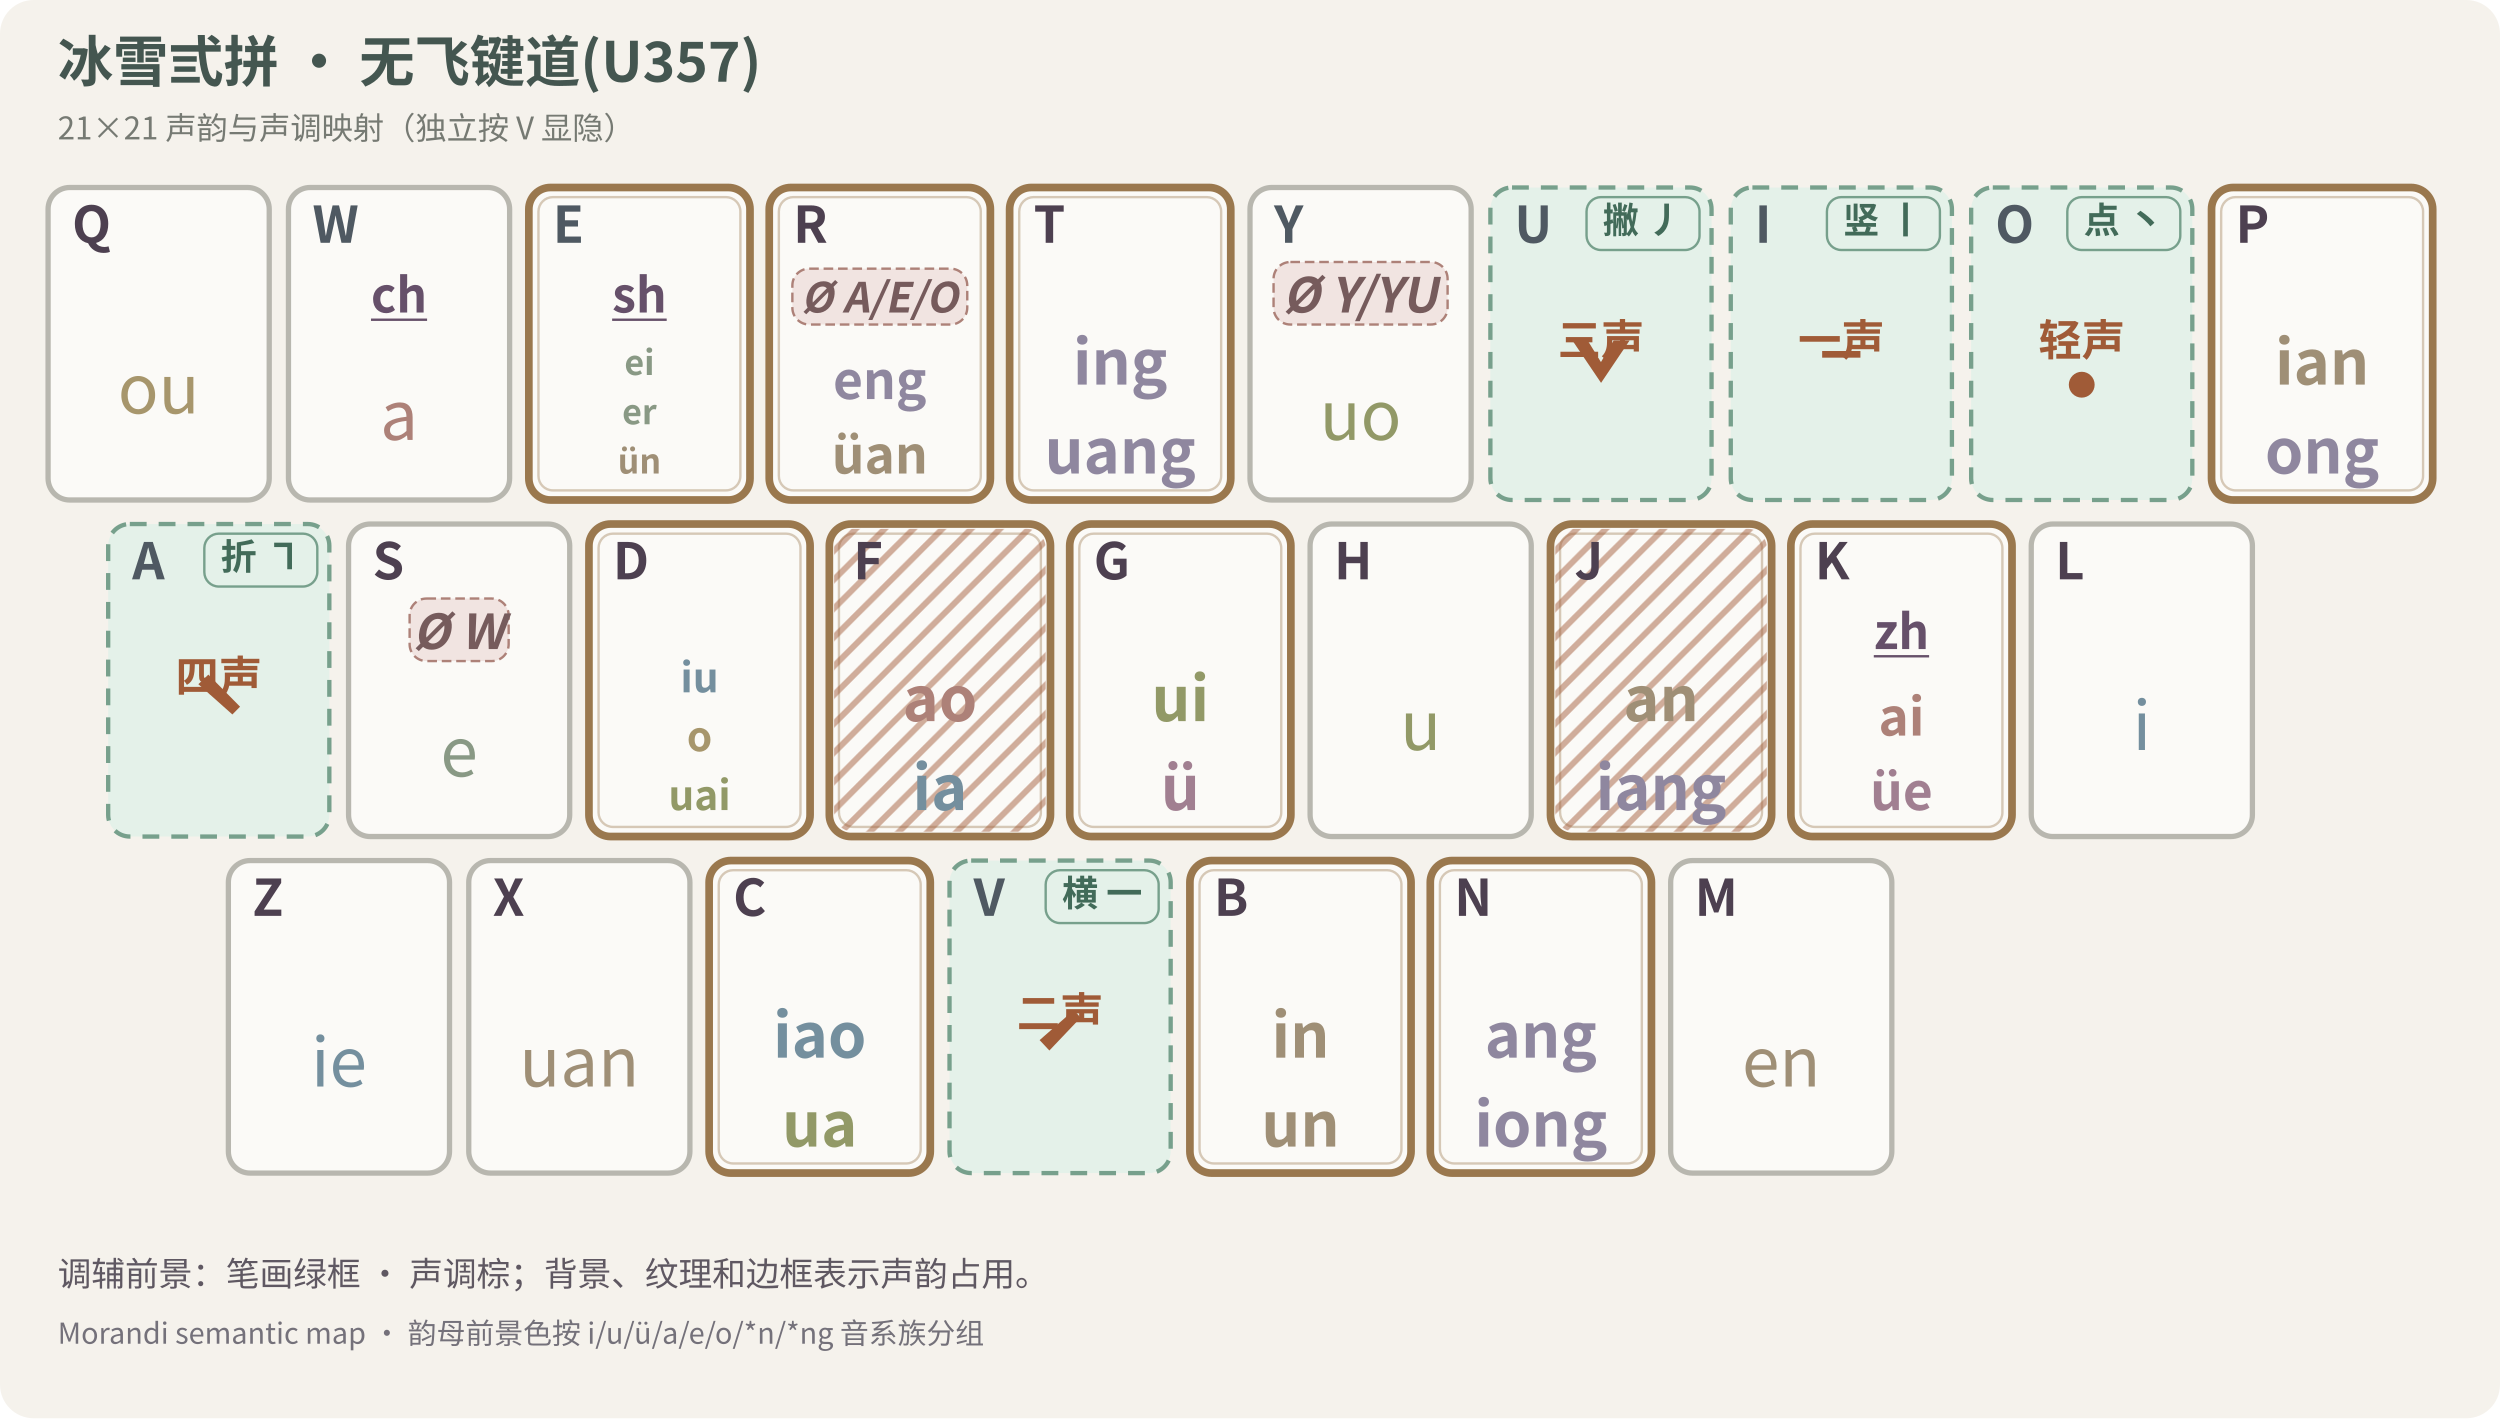
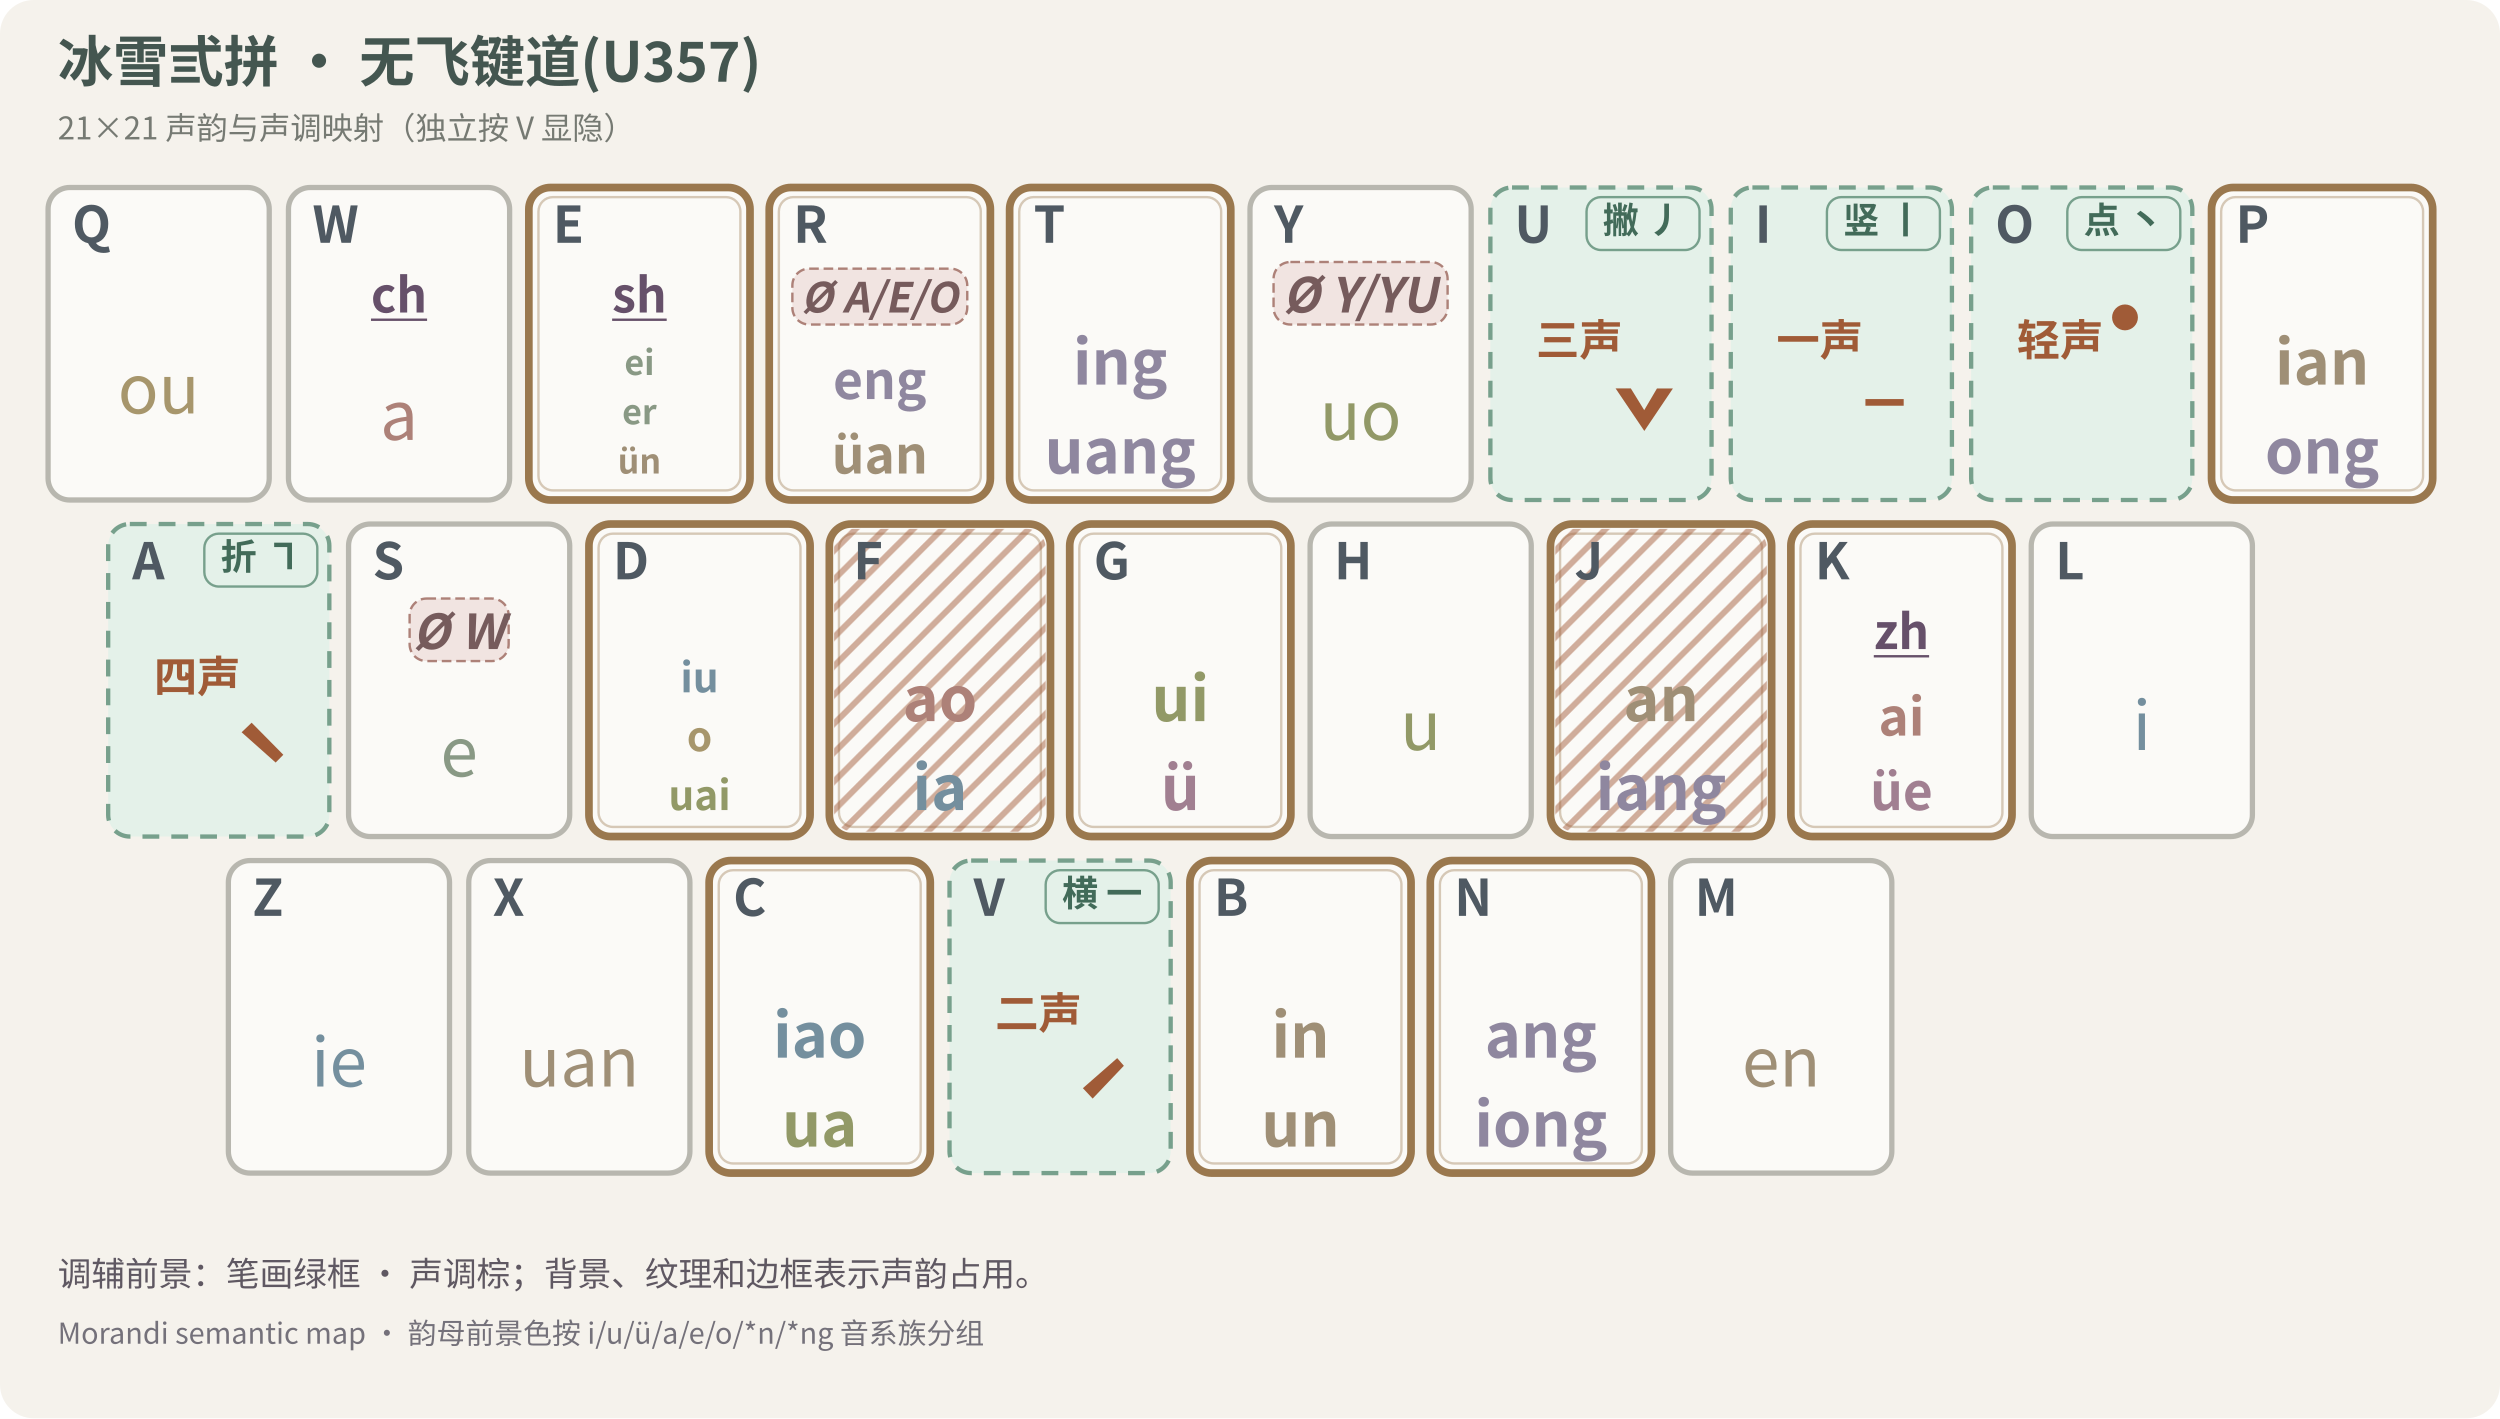
<svg xmlns="http://www.w3.org/2000/svg" class="keysvg nf4-keysvg" viewBox="0 0 1040 590" role="img" aria-labelledby="title desc">
  <defs>
    <pattern id="nf4-both" width="12" height="12" patternUnits="userSpaceOnUse">
      <rect width="12" height="12" fill="#fbfaf7" />
    </pattern>
    <pattern id="nf4-ionly" width="9" height="9" patternUnits="userSpaceOnUse">
      <rect width="9" height="9" fill="#e3eef4" />
      <path d="M2 0V9M7 0V9" stroke="#7399ad" stroke-opacity=".18" />
    </pattern>
    <pattern id="nf4-ronly" width="10" height="10" patternUnits="userSpaceOnUse">
      <rect width="10" height="10" fill="#f6ebd6" />
      <circle cx="3" cy="3" r="1.15" fill="#b39253" fill-opacity=".3" />
    </pattern>
    <pattern id="nf4-none" width="10" height="10" patternUnits="userSpaceOnUse">
      <rect width="10" height="10" fill="#eeece8" />
      <path d="M0 10L10 0" stroke="#aaa6a4" stroke-opacity=".14" />
    </pattern>
    <pattern id="nf4-multi" width="9" height="9" patternUnits="userSpaceOnUse">
      <rect width="9" height="9" fill="#f8efe2" />
      <path d="M-2 2L2-2M0 9L9 0M7 11L11 7" stroke="#9a784e" stroke-width="1.6" stroke-opacity=".27" />
    </pattern>
    <pattern id="nf4-anchor" width="12" height="12" patternUnits="userSpaceOnUse">
      <path d="M-3 3L3-3M0 12L12 0M9 15L15 9" stroke="#a05b37" stroke-width="2.5" stroke-opacity=".48" />
    </pattern>
  </defs>
  <rect width="1040" height="590" rx="14" fill="#f5f2ec" />
  <text x="24" y="34" font-family="Microsoft YaHei UI, Noto Sans CJK SC, sans-serif" font-size="23" fill="#445650" text-anchor="start" font-weight="760">冰雪弎拼 · 无飞键道(U357)</text>
  <text x="24" y="58" font-family="Microsoft YaHei UI, Noto Sans CJK SC, sans-serif" font-size="13" fill="#767a73" text-anchor="start" font-weight="500">21×21 声韵与声调映射（独立按 V 显隐）</text>
  <g data-key="Q" data-role="sound">
    <clipPath id="snow_sanpin-clip-0-0">
      <rect x="23" y="81" width="86" height="124" rx="7" />
    </clipPath>
    <rect x="20" y="78" width="92" height="130" rx="9" fill="#fbfaf7" stroke="#b8b7af" stroke-width="2.2" />
    <g clip-path="url(#snow_sanpin-clip-0-0)">
-       <text x="30" y="101" font-family="Microsoft YaHei UI, Noto Sans CJK SC, sans-serif" font-size="21" fill="#4d4050" text-anchor="start" font-weight="800">Q</text>
+       <text x="30" y="101" font-family="Microsoft YaHei UI, Noto Sans CJK SC, sans-serif" font-size="21" fill="#4f5962" text-anchor="start" font-weight="680" data-key-label="true">Q</text>
      <text x="66" y="172" font-family="Microsoft YaHei UI, Noto Sans CJK SC, sans-serif" font-size="28" fill="#a7966c" text-anchor="middle" font-weight="540" data-final="ou">ou</text>
    </g>
  </g>
  <g data-key="W" data-role="sound">
    <clipPath id="snow_sanpin-clip-0-1">
      <rect x="123" y="81" width="86" height="124" rx="7" />
    </clipPath>
    <rect x="120" y="78" width="92" height="130" rx="9" fill="#fbfaf7" stroke="#b8b7af" stroke-width="2.2" />
    <g clip-path="url(#snow_sanpin-clip-0-1)">
-       <text x="130" y="101" font-family="Microsoft YaHei UI, Noto Sans CJK SC, sans-serif" font-size="21" fill="#4f5962" text-anchor="start" font-weight="680">W</text>
+       <text x="130" y="101" font-family="Microsoft YaHei UI, Noto Sans CJK SC, sans-serif" font-size="21" fill="#4f5962" text-anchor="start" font-weight="680" data-key-label="true">W</text>
      <text x="166" y="130" text-anchor="middle" font-family="Microsoft YaHei UI, Noto Sans CJK SC, sans-serif" font-size="20" font-weight="700" text-decoration="underline" fill="#66506a">ch</text>
      <text x="166" y="183" font-family="Microsoft YaHei UI, Noto Sans CJK SC, sans-serif" font-size="28" fill="#ad8178" text-anchor="middle" font-weight="540" data-final="a">a</text>
    </g>
  </g>
  <g data-key="E" data-role="sound" data-multi="true">
    <clipPath id="snow_sanpin-clip-0-2">
      <rect x="223" y="81" width="86" height="124" rx="7" />
    </clipPath>
    <rect x="220" y="78" width="92" height="130" rx="9" fill="#fbfaf7" stroke="#9a784e" stroke-width="3.2" />
    <rect x="224" y="82" width="84" height="122" rx="6" fill="none" stroke="#9a784e" stroke-opacity=".38" />
    <g clip-path="url(#snow_sanpin-clip-0-2)">
-       <text x="230" y="101" font-family="Microsoft YaHei UI, Noto Sans CJK SC, sans-serif" font-size="21" fill="#4f5962" text-anchor="start" font-weight="680">E</text>
+       <text x="230" y="101" font-family="Microsoft YaHei UI, Noto Sans CJK SC, sans-serif" font-size="21" fill="#4f5962" text-anchor="start" font-weight="680" data-key-label="true">E</text>
      <text x="266" y="130" text-anchor="middle" font-family="Microsoft YaHei UI, Noto Sans CJK SC, sans-serif" font-size="20" font-weight="700" text-decoration="underline" fill="#66506a">sh</text>
      <text x="266" y="156" font-family="Microsoft YaHei UI, Noto Sans CJK SC, sans-serif" font-size="14.145" fill="#899985" text-anchor="middle" font-weight="650" data-final="ei">ei</text>
      <text x="266" y="176.5" font-family="Microsoft YaHei UI, Noto Sans CJK SC, sans-serif" font-size="14.145" fill="#899985" text-anchor="middle" font-weight="650" data-final="er">er</text>
      <text x="266" y="197" font-family="Microsoft YaHei UI, Noto Sans CJK SC, sans-serif" font-size="14.145" fill="#9f8f76" text-anchor="middle" font-weight="650" data-final="vn">ün</text>
    </g>
  </g>
  <g data-key="R" data-role="sound" data-multi="true">
    <clipPath id="snow_sanpin-clip-0-3">
      <rect x="323" y="81" width="86" height="124" rx="7" />
    </clipPath>
    <rect x="320" y="78" width="92" height="130" rx="9" fill="#fbfaf7" stroke="#9a784e" stroke-width="3.2" />
    <rect x="324" y="82" width="84" height="122" rx="6" fill="none" stroke="#9a784e" stroke-opacity=".38" />
    <g clip-path="url(#snow_sanpin-clip-0-3)">
-       <text x="330" y="101" font-family="Microsoft YaHei UI, Noto Sans CJK SC, sans-serif" font-size="21" fill="#4d4050" text-anchor="start" font-weight="800">R</text>
+       <text x="330" y="101" font-family="Microsoft YaHei UI, Noto Sans CJK SC, sans-serif" font-size="21" fill="#4f5962" text-anchor="start" font-weight="680" data-key-label="true">R</text>
      <rect x="329.621" y="111.759" width="72.759" height="23.241" rx="7" fill="#f1e4e1" stroke="#ad8178" stroke-dasharray="4 2" />
      <text x="366" y="130" text-anchor="middle" font-family="Microsoft YaHei UI, Noto Sans CJK SC, sans-serif" font-size="17.241" font-weight="700" font-style="italic" fill="#765b5c">Ø A/E/O</text>
      <text x="366" y="166" font-family="Microsoft YaHei UI, Noto Sans CJK SC, sans-serif" font-size="21.39" fill="#8f879f" text-anchor="middle" font-weight="650" data-final="eng">eng</text>
      <text x="366" y="197" font-family="Microsoft YaHei UI, Noto Sans CJK SC, sans-serif" font-size="21.39" fill="#9f8f76" text-anchor="middle" font-weight="650" data-final="van">üan</text>
    </g>
  </g>
  <g data-key="T" data-role="sound" data-multi="true">
    <clipPath id="snow_sanpin-clip-0-4">
      <rect x="423" y="81" width="86" height="124" rx="7" />
    </clipPath>
    <rect x="420" y="78" width="92" height="130" rx="9" fill="#fbfaf7" stroke="#9a784e" stroke-width="3.2" />
    <rect x="424" y="82" width="84" height="122" rx="6" fill="none" stroke="#9a784e" stroke-opacity=".38" />
    <g clip-path="url(#snow_sanpin-clip-0-4)">
-       <text x="430" y="101" font-family="Microsoft YaHei UI, Noto Sans CJK SC, sans-serif" font-size="21" fill="#4d4050" text-anchor="start" font-weight="800">T</text>
+       <text x="430" y="101" font-family="Microsoft YaHei UI, Noto Sans CJK SC, sans-serif" font-size="21" fill="#4f5962" text-anchor="start" font-weight="680" data-key-label="true">T</text>
      <text x="466" y="160" font-family="Microsoft YaHei UI, Noto Sans CJK SC, sans-serif" font-size="25.53" fill="#8f879f" text-anchor="middle" font-weight="650" data-final="ing">ing</text>
      <text x="466" y="197" font-family="Microsoft YaHei UI, Noto Sans CJK SC, sans-serif" font-size="25.53" fill="#8f879f" text-anchor="middle" font-weight="650" data-final="uang">uang</text>
    </g>
  </g>
  <g data-key="Y" data-role="sound">
    <clipPath id="snow_sanpin-clip-0-5">
      <rect x="523" y="81" width="86" height="124" rx="7" />
    </clipPath>
    <rect x="520" y="78" width="92" height="130" rx="9" fill="#fbfaf7" stroke="#b8b7af" stroke-width="2.2" />
    <g clip-path="url(#snow_sanpin-clip-0-5)">
-       <text x="530" y="101" font-family="Microsoft YaHei UI, Noto Sans CJK SC, sans-serif" font-size="21" fill="#4f5962" text-anchor="start" font-weight="680">Y</text>
+       <text x="530" y="101" font-family="Microsoft YaHei UI, Noto Sans CJK SC, sans-serif" font-size="21" fill="#4f5962" text-anchor="start" font-weight="680" data-key-label="true">Y</text>
      <rect x="529.8" y="109" width="72.4" height="26" rx="7" fill="#f1e4e1" stroke="#ad8178" stroke-dasharray="4 2" />
      <text x="566" y="130" text-anchor="middle" font-family="Microsoft YaHei UI, Noto Sans CJK SC, sans-serif" font-size="20" font-weight="700" font-style="italic" fill="#765b5c">Ø Y/YU</text>
      <text x="566" y="183" font-family="Microsoft YaHei UI, Noto Sans CJK SC, sans-serif" font-size="28" fill="#929967" text-anchor="middle" font-weight="540" data-final="uo">uo</text>
    </g>
  </g>
  <g data-key="U" data-role="auxiliary-only">
    <clipPath id="snow_sanpin-clip-0-6">
      <rect x="623" y="81" width="86" height="124" rx="7" />
    </clipPath>
    <rect x="620" y="78" width="92" height="130" rx="9" fill="#e4f1e9" stroke="#77a08c" stroke-width="1.8" stroke-dasharray="7 5" />
    <g clip-path="url(#snow_sanpin-clip-0-6)">
-       <text x="630" y="101" font-family="Microsoft YaHei UI, Noto Sans CJK SC, sans-serif" font-size="21" fill="#4f5962" text-anchor="start" font-weight="680">U</text>
+       <text x="630" y="101" font-family="Microsoft YaHei UI, Noto Sans CJK SC, sans-serif" font-size="21" fill="#4f5962" text-anchor="start" font-weight="680" data-key-label="true">U</text>
      <g data-aux-badge="stroke">
        <rect x="660" y="82" width="47" height="22" rx="6" fill="#e4f1e9" stroke="#77a08c" />
        <text x="683.5" y="97" font-family="Microsoft YaHei UI, Noto Sans CJK SC, sans-serif" font-size="15" fill="#426b59" text-anchor="middle" font-weight="750" data-aux-kind="stroke">撇 丿</text>
      </g>
-       <text x="666" y="148" font-family="Noto Sans CJK SC, Noto Sans SC, Microsoft YaHei UI, sans-serif" font-size="18" fill="#a05b37" text-anchor="middle" font-weight="800" data-aux-kind="tone">三声</text>
-       <text x="666" y="176" font-family="Noto Sans Mono CJK SC, Noto Sans Mono, Noto Sans CJK SC, Noto Sans SC, sans-serif" font-size="42" fill="#a05b37" text-anchor="middle" font-weight="700" data-aux-mark="tone">ˇ</text>
+       <text x="657" y="148" font-family="LXGW WenKai GB, LXGW WenKai, Kaiti SC, STKaiti, KaiTi, AR PL KaitiM GB, serif" font-size="18" fill="#a05b37" text-anchor="middle" font-weight="800" data-aux-kind="tone">三声</text>
+       <text x="684" y="196" font-family="Noto Sans Mono CJK SC, Noto Sans Mono, Noto Sans CJK SC, Noto Sans SC, sans-serif" font-size="42" fill="#a05b37" text-anchor="middle" font-weight="700" data-aux-mark="tone">ˇ</text>
    </g>
  </g>
  <g data-key="I" data-role="auxiliary-only">
    <clipPath id="snow_sanpin-clip-0-7">
      <rect x="723" y="81" width="86" height="124" rx="7" />
    </clipPath>
    <rect x="720" y="78" width="92" height="130" rx="9" fill="#e4f1e9" stroke="#77a08c" stroke-width="1.8" stroke-dasharray="7 5" />
    <g clip-path="url(#snow_sanpin-clip-0-7)">
-       <text x="730" y="101" font-family="Microsoft YaHei UI, Noto Sans CJK SC, sans-serif" font-size="21" fill="#4f5962" text-anchor="start" font-weight="680">I</text>
+       <text x="730" y="101" font-family="Microsoft YaHei UI, Noto Sans CJK SC, sans-serif" font-size="21" fill="#4f5962" text-anchor="start" font-weight="680" data-key-label="true">I</text>
      <g data-aux-badge="stroke">
        <rect x="760" y="82" width="47" height="22" rx="6" fill="#e4f1e9" stroke="#77a08c" />
        <text x="783.5" y="97" font-family="Microsoft YaHei UI, Noto Sans CJK SC, sans-serif" font-size="15" fill="#426b59" text-anchor="middle" font-weight="750" data-aux-kind="stroke">竖 丨</text>
      </g>
-       <text x="766" y="148" font-family="Noto Sans CJK SC, Noto Sans SC, Microsoft YaHei UI, sans-serif" font-size="18" fill="#a05b37" text-anchor="middle" font-weight="800" data-aux-kind="tone">一声</text>
-       <text x="766" y="176" font-family="Noto Sans Mono CJK SC, Noto Sans Mono, Noto Sans CJK SC, Noto Sans SC, sans-serif" font-size="42" fill="#a05b37" text-anchor="middle" font-weight="700" data-aux-mark="tone">ˉ</text>
+       <text x="757" y="148" font-family="LXGW WenKai GB, LXGW WenKai, Kaiti SC, STKaiti, KaiTi, AR PL KaitiM GB, serif" font-size="18" fill="#a05b37" text-anchor="middle" font-weight="800" data-aux-kind="tone">一声</text>
+       <text x="784" y="196" font-family="Noto Sans Mono CJK SC, Noto Sans Mono, Noto Sans CJK SC, Noto Sans SC, sans-serif" font-size="42" fill="#a05b37" text-anchor="middle" font-weight="700" data-aux-mark="tone">ˉ</text>
    </g>
  </g>
  <g data-key="O" data-role="auxiliary-only">
    <clipPath id="snow_sanpin-clip-0-8">
      <rect x="823" y="81" width="86" height="124" rx="7" />
    </clipPath>
    <rect x="820" y="78" width="92" height="130" rx="9" fill="#e4f1e9" stroke="#77a08c" stroke-width="1.8" stroke-dasharray="7 5" />
    <g clip-path="url(#snow_sanpin-clip-0-8)">
-       <text x="830" y="101" font-family="Microsoft YaHei UI, Noto Sans CJK SC, sans-serif" font-size="21" fill="#4f5962" text-anchor="start" font-weight="680">O</text>
+       <text x="830" y="101" font-family="Microsoft YaHei UI, Noto Sans CJK SC, sans-serif" font-size="21" fill="#4f5962" text-anchor="start" font-weight="680" data-key-label="true">O</text>
      <g data-aux-badge="stroke">
        <rect x="860" y="82" width="47" height="22" rx="6" fill="#e4f1e9" stroke="#77a08c" />
        <text x="883.5" y="97" font-family="Microsoft YaHei UI, Noto Sans CJK SC, sans-serif" font-size="15" fill="#426b59" text-anchor="middle" font-weight="750" data-aux-kind="stroke">点 丶</text>
      </g>
-       <text x="866" y="148" font-family="Noto Sans CJK SC, Noto Sans SC, Microsoft YaHei UI, sans-serif" font-size="18" fill="#a05b37" text-anchor="middle" font-weight="800" data-aux-kind="tone">轻声</text>
-       <text x="866" y="176" font-family="Noto Sans Mono CJK SC, Noto Sans Mono, Noto Sans CJK SC, Noto Sans SC, sans-serif" font-size="42" fill="#a05b37" text-anchor="middle" font-weight="700" data-aux-mark="tone">·</text>
+       <text x="857" y="148" font-family="LXGW WenKai GB, LXGW WenKai, Kaiti SC, STKaiti, KaiTi, AR PL KaitiM GB, serif" font-size="18" fill="#a05b37" text-anchor="middle" font-weight="800" data-aux-kind="tone">轻声</text>
+       <text x="884" y="148" font-family="Noto Sans Mono CJK SC, Noto Sans Mono, Noto Sans CJK SC, Noto Sans SC, sans-serif" font-size="42" fill="#a05b37" text-anchor="middle" font-weight="700" data-aux-mark="tone">·</text>
    </g>
  </g>
  <g data-key="P" data-role="sound" data-multi="true">
    <clipPath id="snow_sanpin-clip-0-9">
      <rect x="923" y="81" width="86" height="124" rx="7" />
    </clipPath>
    <rect x="920" y="78" width="92" height="130" rx="9" fill="#fbfaf7" stroke="#9a784e" stroke-width="3.2" />
    <rect x="924" y="82" width="84" height="122" rx="6" fill="none" stroke="#9a784e" stroke-opacity=".38" />
    <g clip-path="url(#snow_sanpin-clip-0-9)">
-       <text x="930" y="101" font-family="Microsoft YaHei UI, Noto Sans CJK SC, sans-serif" font-size="21" fill="#4d4050" text-anchor="start" font-weight="800">P</text>
+       <text x="930" y="101" font-family="Microsoft YaHei UI, Noto Sans CJK SC, sans-serif" font-size="21" fill="#4f5962" text-anchor="start" font-weight="680" data-key-label="true">P</text>
      <text x="966" y="160" font-family="Microsoft YaHei UI, Noto Sans CJK SC, sans-serif" font-size="25.53" fill="#9f8f76" text-anchor="middle" font-weight="650" data-final="ian">ian</text>
      <text x="966" y="197" font-family="Microsoft YaHei UI, Noto Sans CJK SC, sans-serif" font-size="25.53" fill="#8f879f" text-anchor="middle" font-weight="650" data-final="ong">ong</text>
    </g>
  </g>
  <g data-key="A" data-role="auxiliary-only">
    <clipPath id="snow_sanpin-clip-1-0">
      <rect x="48" y="221" width="86" height="124" rx="7" />
    </clipPath>
    <rect x="45" y="218" width="92" height="130" rx="9" fill="#e4f1e9" stroke="#77a08c" stroke-width="1.8" stroke-dasharray="7 5" />
    <g clip-path="url(#snow_sanpin-clip-1-0)">
-       <text x="55" y="241" font-family="Microsoft YaHei UI, Noto Sans CJK SC, sans-serif" font-size="21" fill="#4f5962" text-anchor="start" font-weight="680">A</text>
+       <text x="55" y="241" font-family="Microsoft YaHei UI, Noto Sans CJK SC, sans-serif" font-size="21" fill="#4f5962" text-anchor="start" font-weight="680" data-key-label="true">A</text>
      <g data-aux-badge="stroke">
        <rect x="85" y="222" width="47" height="22" rx="6" fill="#e4f1e9" stroke="#77a08c" />
        <text x="108.5" y="237" font-family="Microsoft YaHei UI, Noto Sans CJK SC, sans-serif" font-size="15" fill="#426b59" text-anchor="middle" font-weight="750" data-aux-kind="stroke">折 ㇕</text>
      </g>
-       <text x="91" y="288" font-family="Noto Sans CJK SC, Noto Sans SC, Microsoft YaHei UI, sans-serif" font-size="18" fill="#a05b37" text-anchor="middle" font-weight="800" data-aux-kind="tone">四声</text>
-       <text x="91" y="316" font-family="Noto Sans Mono CJK SC, Noto Sans Mono, Noto Sans CJK SC, Noto Sans SC, sans-serif" font-size="42" fill="#a05b37" text-anchor="middle" font-weight="700" data-aux-mark="tone">ˋ</text>
+       <text x="82" y="288" font-family="LXGW WenKai GB, LXGW WenKai, Kaiti SC, STKaiti, KaiTi, AR PL KaitiM GB, serif" font-size="18" fill="#a05b37" text-anchor="middle" font-weight="800" data-aux-kind="tone">四声</text>
+       <text x="109" y="336" font-family="Noto Sans Mono CJK SC, Noto Sans Mono, Noto Sans CJK SC, Noto Sans SC, sans-serif" font-size="42" fill="#a05b37" text-anchor="middle" font-weight="700" data-aux-mark="tone">ˋ</text>
    </g>
  </g>
  <g data-key="S" data-role="sound">
    <clipPath id="snow_sanpin-clip-1-1">
      <rect x="148" y="221" width="86" height="124" rx="7" />
    </clipPath>
    <rect x="145" y="218" width="92" height="130" rx="9" fill="#fbfaf7" stroke="#b8b7af" stroke-width="2.2" />
    <g clip-path="url(#snow_sanpin-clip-1-1)">
-       <text x="155" y="241" font-family="Microsoft YaHei UI, Noto Sans CJK SC, sans-serif" font-size="21" fill="#4d4050" text-anchor="start" font-weight="800">S</text>
+       <text x="155" y="241" font-family="Microsoft YaHei UI, Noto Sans CJK SC, sans-serif" font-size="21" fill="#4f5962" text-anchor="start" font-weight="680" data-key-label="true">S</text>
      <rect x="170.4" y="249" width="41.2" height="26" rx="7" fill="#f1e4e1" stroke="#ad8178" stroke-dasharray="4 2" />
      <text x="191" y="270" text-anchor="middle" font-family="Microsoft YaHei UI, Noto Sans CJK SC, sans-serif" font-size="20" font-weight="700" font-style="italic" fill="#765b5c">Ø W</text>
      <text x="191" y="323" font-family="Microsoft YaHei UI, Noto Sans CJK SC, sans-serif" font-size="28" fill="#899985" text-anchor="middle" font-weight="540" data-final="e">e</text>
    </g>
  </g>
  <g data-key="D" data-role="sound" data-multi="true">
    <clipPath id="snow_sanpin-clip-1-2">
      <rect x="248" y="221" width="86" height="124" rx="7" />
    </clipPath>
    <rect x="245" y="218" width="92" height="130" rx="9" fill="#fbfaf7" stroke="#9a784e" stroke-width="3.2" />
    <rect x="249" y="222" width="84" height="122" rx="6" fill="none" stroke="#9a784e" stroke-opacity=".38" />
    <g clip-path="url(#snow_sanpin-clip-1-2)">
-       <text x="255" y="241" font-family="Microsoft YaHei UI, Noto Sans CJK SC, sans-serif" font-size="21" fill="#4d4050" text-anchor="start" font-weight="800">D</text>
+       <text x="255" y="241" font-family="Microsoft YaHei UI, Noto Sans CJK SC, sans-serif" font-size="21" fill="#4f5962" text-anchor="start" font-weight="680" data-key-label="true">D</text>
      <text x="291" y="288" font-family="Microsoft YaHei UI, Noto Sans CJK SC, sans-serif" font-size="16.905" fill="#748f9e" text-anchor="middle" font-weight="650" data-final="iu">iu</text>
      <text x="291" y="312.5" font-family="Microsoft YaHei UI, Noto Sans CJK SC, sans-serif" font-size="16.905" fill="#a7966c" text-anchor="middle" font-weight="650" data-final="o">o</text>
      <text x="291" y="337" font-family="Microsoft YaHei UI, Noto Sans CJK SC, sans-serif" font-size="16.905" fill="#929967" text-anchor="middle" font-weight="650" data-final="uai">uai</text>
    </g>
  </g>
  <g data-key="F" data-role="sound" data-multi="true">
    <clipPath id="snow_sanpin-clip-1-3">
      <rect x="348" y="221" width="86" height="124" rx="7" />
    </clipPath>
    <rect x="345" y="218" width="92" height="130" rx="9" fill="#fbfaf7" stroke="#9a784e" stroke-width="3.2" />
    <rect x="349" y="222" width="84" height="122" rx="6" fill="none" stroke="#9a784e" stroke-opacity=".38" />
    <rect x="347" y="220" width="88" height="126" rx="8" fill="url(#nf4-anchor)" pointer-events="none" />
    <g clip-path="url(#snow_sanpin-clip-1-3)">
-       <text x="355" y="241" font-family="Microsoft YaHei UI, Noto Sans CJK SC, sans-serif" font-size="21" fill="#4d4050" text-anchor="start" font-weight="800">F</text>
+       <text x="355" y="241" font-family="Microsoft YaHei UI, Noto Sans CJK SC, sans-serif" font-size="21" fill="#4f5962" text-anchor="start" font-weight="680" data-key-label="true">F</text>
      <text x="391" y="300" font-family="Microsoft YaHei UI, Noto Sans CJK SC, sans-serif" font-size="25.53" fill="#ad8178" text-anchor="middle" font-weight="650" data-final="ao">ao</text>
      <text x="391" y="337" font-family="Microsoft YaHei UI, Noto Sans CJK SC, sans-serif" font-size="25.53" fill="#748f9e" text-anchor="middle" font-weight="650" data-final="ia">ia</text>
    </g>
  </g>
  <g data-key="G" data-role="sound" data-multi="true">
    <clipPath id="snow_sanpin-clip-1-4">
      <rect x="448" y="221" width="86" height="124" rx="7" />
    </clipPath>
    <rect x="445" y="218" width="92" height="130" rx="9" fill="#fbfaf7" stroke="#9a784e" stroke-width="3.2" />
    <rect x="449" y="222" width="84" height="122" rx="6" fill="none" stroke="#9a784e" stroke-opacity=".38" />
    <g clip-path="url(#snow_sanpin-clip-1-4)">
-       <text x="455" y="241" font-family="Microsoft YaHei UI, Noto Sans CJK SC, sans-serif" font-size="21" fill="#4d4050" text-anchor="start" font-weight="800">G</text>
+       <text x="455" y="241" font-family="Microsoft YaHei UI, Noto Sans CJK SC, sans-serif" font-size="21" fill="#4f5962" text-anchor="start" font-weight="680" data-key-label="true">G</text>
      <text x="491" y="300" font-family="Microsoft YaHei UI, Noto Sans CJK SC, sans-serif" font-size="25.53" fill="#929967" text-anchor="middle" font-weight="650" data-final="ui">ui</text>
      <text x="491" y="337" font-family="Microsoft YaHei UI, Noto Sans CJK SC, sans-serif" font-size="25.53" fill="#a17f91" text-anchor="middle" font-weight="650" data-final="v">ü</text>
    </g>
  </g>
  <g data-key="H" data-role="sound">
    <clipPath id="snow_sanpin-clip-1-5">
      <rect x="548" y="221" width="86" height="124" rx="7" />
    </clipPath>
    <rect x="545" y="218" width="92" height="130" rx="9" fill="#fbfaf7" stroke="#b8b7af" stroke-width="2.2" />
    <g clip-path="url(#snow_sanpin-clip-1-5)">
-       <text x="555" y="241" font-family="Microsoft YaHei UI, Noto Sans CJK SC, sans-serif" font-size="21" fill="#4d4050" text-anchor="start" font-weight="800">H</text>
+       <text x="555" y="241" font-family="Microsoft YaHei UI, Noto Sans CJK SC, sans-serif" font-size="21" fill="#4f5962" text-anchor="start" font-weight="680" data-key-label="true">H</text>
      <text x="591" y="312" font-family="Microsoft YaHei UI, Noto Sans CJK SC, sans-serif" font-size="28" fill="#929967" text-anchor="middle" font-weight="540" data-final="u">u</text>
    </g>
  </g>
  <g data-key="J" data-role="sound" data-multi="true">
    <clipPath id="snow_sanpin-clip-1-6">
      <rect x="648" y="221" width="86" height="124" rx="7" />
    </clipPath>
    <rect x="645" y="218" width="92" height="130" rx="9" fill="#fbfaf7" stroke="#9a784e" stroke-width="3.2" />
    <rect x="649" y="222" width="84" height="122" rx="6" fill="none" stroke="#9a784e" stroke-opacity=".38" />
    <rect x="647" y="220" width="88" height="126" rx="8" fill="url(#nf4-anchor)" pointer-events="none" />
    <g clip-path="url(#snow_sanpin-clip-1-6)">
-       <text x="655" y="241" font-family="Microsoft YaHei UI, Noto Sans CJK SC, sans-serif" font-size="21" fill="#4d4050" text-anchor="start" font-weight="800">J</text>
+       <text x="655" y="241" font-family="Microsoft YaHei UI, Noto Sans CJK SC, sans-serif" font-size="21" fill="#4f5962" text-anchor="start" font-weight="680" data-key-label="true">J</text>
      <text x="691" y="300" font-family="Microsoft YaHei UI, Noto Sans CJK SC, sans-serif" font-size="25.53" fill="#9f8f76" text-anchor="middle" font-weight="650" data-final="an">an</text>
      <text x="691" y="337" font-family="Microsoft YaHei UI, Noto Sans CJK SC, sans-serif" font-size="25.53" fill="#8f879f" text-anchor="middle" font-weight="650" data-final="iang">iang</text>
    </g>
  </g>
  <g data-key="K" data-role="sound" data-multi="true">
    <clipPath id="snow_sanpin-clip-1-7">
      <rect x="748" y="221" width="86" height="124" rx="7" />
    </clipPath>
    <rect x="745" y="218" width="92" height="130" rx="9" fill="#fbfaf7" stroke="#9a784e" stroke-width="3.2" />
    <rect x="749" y="222" width="84" height="122" rx="6" fill="none" stroke="#9a784e" stroke-opacity=".38" />
    <g clip-path="url(#snow_sanpin-clip-1-7)">
-       <text x="755" y="241" font-family="Microsoft YaHei UI, Noto Sans CJK SC, sans-serif" font-size="21" fill="#4d4050" text-anchor="start" font-weight="800">K</text>
+       <text x="755" y="241" font-family="Microsoft YaHei UI, Noto Sans CJK SC, sans-serif" font-size="21" fill="#4f5962" text-anchor="start" font-weight="680" data-key-label="true">K</text>
      <text x="791" y="270" text-anchor="middle" font-family="Microsoft YaHei UI, Noto Sans CJK SC, sans-serif" font-size="20" font-weight="700" text-decoration="underline" fill="#66506a">zh</text>
      <text x="791" y="306" font-family="Microsoft YaHei UI, Noto Sans CJK SC, sans-serif" font-size="21.39" fill="#ad8178" text-anchor="middle" font-weight="650" data-final="ai">ai</text>
      <text x="791" y="337" font-family="Microsoft YaHei UI, Noto Sans CJK SC, sans-serif" font-size="21.39" fill="#a17f91" text-anchor="middle" font-weight="650" data-final="ve">üe</text>
    </g>
  </g>
  <g data-key="L" data-role="sound">
    <clipPath id="snow_sanpin-clip-1-8">
      <rect x="848" y="221" width="86" height="124" rx="7" />
    </clipPath>
    <rect x="845" y="218" width="92" height="130" rx="9" fill="#fbfaf7" stroke="#b8b7af" stroke-width="2.2" />
    <g clip-path="url(#snow_sanpin-clip-1-8)">
-       <text x="855" y="241" font-family="Microsoft YaHei UI, Noto Sans CJK SC, sans-serif" font-size="21" fill="#4d4050" text-anchor="start" font-weight="800">L</text>
+       <text x="855" y="241" font-family="Microsoft YaHei UI, Noto Sans CJK SC, sans-serif" font-size="21" fill="#4f5962" text-anchor="start" font-weight="680" data-key-label="true">L</text>
      <text x="891" y="312" font-family="Microsoft YaHei UI, Noto Sans CJK SC, sans-serif" font-size="28" fill="#748f9e" text-anchor="middle" font-weight="540" data-final="i">i</text>
    </g>
  </g>
  <g data-key="Z" data-role="sound">
    <clipPath id="snow_sanpin-clip-2-0">
      <rect x="98" y="361" width="86" height="124" rx="7" />
    </clipPath>
    <rect x="95" y="358" width="92" height="130" rx="9" fill="#fbfaf7" stroke="#b8b7af" stroke-width="2.2" />
    <g clip-path="url(#snow_sanpin-clip-2-0)">
-       <text x="105" y="381" font-family="Microsoft YaHei UI, Noto Sans CJK SC, sans-serif" font-size="21" fill="#4d4050" text-anchor="start" font-weight="800">Z</text>
+       <text x="105" y="381" font-family="Microsoft YaHei UI, Noto Sans CJK SC, sans-serif" font-size="21" fill="#4f5962" text-anchor="start" font-weight="680" data-key-label="true">Z</text>
      <text x="141" y="452" font-family="Microsoft YaHei UI, Noto Sans CJK SC, sans-serif" font-size="28" fill="#748f9e" text-anchor="middle" font-weight="540" data-final="ie">ie</text>
    </g>
  </g>
  <g data-key="X" data-role="sound">
    <clipPath id="snow_sanpin-clip-2-1">
      <rect x="198" y="361" width="86" height="124" rx="7" />
    </clipPath>
    <rect x="195" y="358" width="92" height="130" rx="9" fill="#fbfaf7" stroke="#b8b7af" stroke-width="2.2" />
    <g clip-path="url(#snow_sanpin-clip-2-1)">
-       <text x="205" y="381" font-family="Microsoft YaHei UI, Noto Sans CJK SC, sans-serif" font-size="21" fill="#4d4050" text-anchor="start" font-weight="800">X</text>
+       <text x="205" y="381" font-family="Microsoft YaHei UI, Noto Sans CJK SC, sans-serif" font-size="21" fill="#4f5962" text-anchor="start" font-weight="680" data-key-label="true">X</text>
      <text x="241" y="452" font-family="Microsoft YaHei UI, Noto Sans CJK SC, sans-serif" font-size="28" fill="#9f8f76" text-anchor="middle" font-weight="540" data-final="uan">uan</text>
    </g>
  </g>
  <g data-key="C" data-role="sound" data-multi="true">
    <clipPath id="snow_sanpin-clip-2-2">
      <rect x="298" y="361" width="86" height="124" rx="7" />
    </clipPath>
    <rect x="295" y="358" width="92" height="130" rx="9" fill="#fbfaf7" stroke="#9a784e" stroke-width="3.2" />
    <rect x="299" y="362" width="84" height="122" rx="6" fill="none" stroke="#9a784e" stroke-opacity=".38" />
    <g clip-path="url(#snow_sanpin-clip-2-2)">
-       <text x="305" y="381" font-family="Microsoft YaHei UI, Noto Sans CJK SC, sans-serif" font-size="21" fill="#4d4050" text-anchor="start" font-weight="800">C</text>
+       <text x="305" y="381" font-family="Microsoft YaHei UI, Noto Sans CJK SC, sans-serif" font-size="21" fill="#4f5962" text-anchor="start" font-weight="680" data-key-label="true">C</text>
      <text x="341" y="440" font-family="Microsoft YaHei UI, Noto Sans CJK SC, sans-serif" font-size="25.53" fill="#748f9e" text-anchor="middle" font-weight="650" data-final="iao">iao</text>
      <text x="341" y="477" font-family="Microsoft YaHei UI, Noto Sans CJK SC, sans-serif" font-size="25.53" fill="#929967" text-anchor="middle" font-weight="650" data-final="ua">ua</text>
    </g>
  </g>
  <g data-key="V" data-role="auxiliary-only">
    <clipPath id="snow_sanpin-clip-2-3">
      <rect x="398" y="361" width="86" height="124" rx="7" />
    </clipPath>
    <rect x="395" y="358" width="92" height="130" rx="9" fill="#e4f1e9" stroke="#77a08c" stroke-width="1.8" stroke-dasharray="7 5" />
    <g clip-path="url(#snow_sanpin-clip-2-3)">
-       <text x="405" y="381" font-family="Microsoft YaHei UI, Noto Sans CJK SC, sans-serif" font-size="21" fill="#4f5962" text-anchor="start" font-weight="680">V</text>
+       <text x="405" y="381" font-family="Microsoft YaHei UI, Noto Sans CJK SC, sans-serif" font-size="21" fill="#4f5962" text-anchor="start" font-weight="680" data-key-label="true">V</text>
      <g data-aux-badge="stroke">
        <rect x="435" y="362" width="47" height="22" rx="6" fill="#e4f1e9" stroke="#77a08c" />
        <text x="458.5" y="377" font-family="Microsoft YaHei UI, Noto Sans CJK SC, sans-serif" font-size="15" fill="#426b59" text-anchor="middle" font-weight="750" data-aux-kind="stroke">横 一</text>
      </g>
-       <text x="441" y="428" font-family="Noto Sans CJK SC, Noto Sans SC, Microsoft YaHei UI, sans-serif" font-size="18" fill="#a05b37" text-anchor="middle" font-weight="800" data-aux-kind="tone">二声</text>
-       <text x="441" y="456" font-family="Noto Sans Mono CJK SC, Noto Sans Mono, Noto Sans CJK SC, Noto Sans SC, sans-serif" font-size="42" fill="#a05b37" text-anchor="middle" font-weight="700" data-aux-mark="tone">ˊ</text>
+       <text x="432" y="428" font-family="LXGW WenKai GB, LXGW WenKai, Kaiti SC, STKaiti, KaiTi, AR PL KaitiM GB, serif" font-size="18" fill="#a05b37" text-anchor="middle" font-weight="800" data-aux-kind="tone">二声</text>
+       <text x="459" y="476" font-family="Noto Sans Mono CJK SC, Noto Sans Mono, Noto Sans CJK SC, Noto Sans SC, sans-serif" font-size="42" fill="#a05b37" text-anchor="middle" font-weight="700" data-aux-mark="tone">ˊ</text>
    </g>
  </g>
  <g data-key="B" data-role="sound" data-multi="true">
    <clipPath id="snow_sanpin-clip-2-4">
      <rect x="498" y="361" width="86" height="124" rx="7" />
    </clipPath>
    <rect x="495" y="358" width="92" height="130" rx="9" fill="#fbfaf7" stroke="#9a784e" stroke-width="3.2" />
    <rect x="499" y="362" width="84" height="122" rx="6" fill="none" stroke="#9a784e" stroke-opacity=".38" />
    <g clip-path="url(#snow_sanpin-clip-2-4)">
-       <text x="505" y="381" font-family="Microsoft YaHei UI, Noto Sans CJK SC, sans-serif" font-size="21" fill="#4d4050" text-anchor="start" font-weight="800">B</text>
+       <text x="505" y="381" font-family="Microsoft YaHei UI, Noto Sans CJK SC, sans-serif" font-size="21" fill="#4f5962" text-anchor="start" font-weight="680" data-key-label="true">B</text>
      <text x="541" y="440" font-family="Microsoft YaHei UI, Noto Sans CJK SC, sans-serif" font-size="25.53" fill="#9f8f76" text-anchor="middle" font-weight="650" data-final="in">in</text>
      <text x="541" y="477" font-family="Microsoft YaHei UI, Noto Sans CJK SC, sans-serif" font-size="25.53" fill="#9f8f76" text-anchor="middle" font-weight="650" data-final="un">un</text>
    </g>
  </g>
  <g data-key="N" data-role="sound" data-multi="true">
    <clipPath id="snow_sanpin-clip-2-5">
      <rect x="598" y="361" width="86" height="124" rx="7" />
    </clipPath>
    <rect x="595" y="358" width="92" height="130" rx="9" fill="#fbfaf7" stroke="#9a784e" stroke-width="3.2" />
    <rect x="599" y="362" width="84" height="122" rx="6" fill="none" stroke="#9a784e" stroke-opacity=".38" />
    <g clip-path="url(#snow_sanpin-clip-2-5)">
-       <text x="605" y="381" font-family="Microsoft YaHei UI, Noto Sans CJK SC, sans-serif" font-size="21" fill="#4d4050" text-anchor="start" font-weight="800">N</text>
+       <text x="605" y="381" font-family="Microsoft YaHei UI, Noto Sans CJK SC, sans-serif" font-size="21" fill="#4f5962" text-anchor="start" font-weight="680" data-key-label="true">N</text>
      <text x="641" y="440" font-family="Microsoft YaHei UI, Noto Sans CJK SC, sans-serif" font-size="25.53" fill="#8f879f" text-anchor="middle" font-weight="650" data-final="ang">ang</text>
      <text x="641" y="477" font-family="Microsoft YaHei UI, Noto Sans CJK SC, sans-serif" font-size="25.53" fill="#8f879f" text-anchor="middle" font-weight="650" data-final="iong">iong</text>
    </g>
  </g>
  <g data-key="M" data-role="sound">
    <clipPath id="snow_sanpin-clip-2-6">
      <rect x="698" y="361" width="86" height="124" rx="7" />
    </clipPath>
    <rect x="695" y="358" width="92" height="130" rx="9" fill="#fbfaf7" stroke="#b8b7af" stroke-width="2.2" />
    <g clip-path="url(#snow_sanpin-clip-2-6)">
-       <text x="705" y="381" font-family="Microsoft YaHei UI, Noto Sans CJK SC, sans-serif" font-size="21" fill="#4d4050" text-anchor="start" font-weight="800">M</text>
+       <text x="705" y="381" font-family="Microsoft YaHei UI, Noto Sans CJK SC, sans-serif" font-size="21" fill="#4f5962" text-anchor="start" font-weight="680" data-key-label="true">M</text>
      <text x="741" y="452" font-family="Microsoft YaHei UI, Noto Sans CJK SC, sans-serif" font-size="28" fill="#9f8f76" text-anchor="middle" font-weight="540" data-final="en">en</text>
    </g>
  </g>
  <text x="24" y="535" font-family="Microsoft YaHei UI, Noto Sans CJK SC, sans-serif" font-size="14" fill="#5f5862" text-anchor="start" font-weight="500">调辅前景：笔画绿框 · 声调棕；背景、纹理和边框表示声韵占用。</text>
  <text x="24" y="559" font-family="Microsoft YaHei UI, Noto Sans CJK SC, sans-serif" font-size="12" fill="#74717a" text-anchor="start" font-weight="500">Morandi semantic map · 韵母前景色按 i/u/ü/a/e/o/*n/*ng 音系族分组</text>
</svg>
